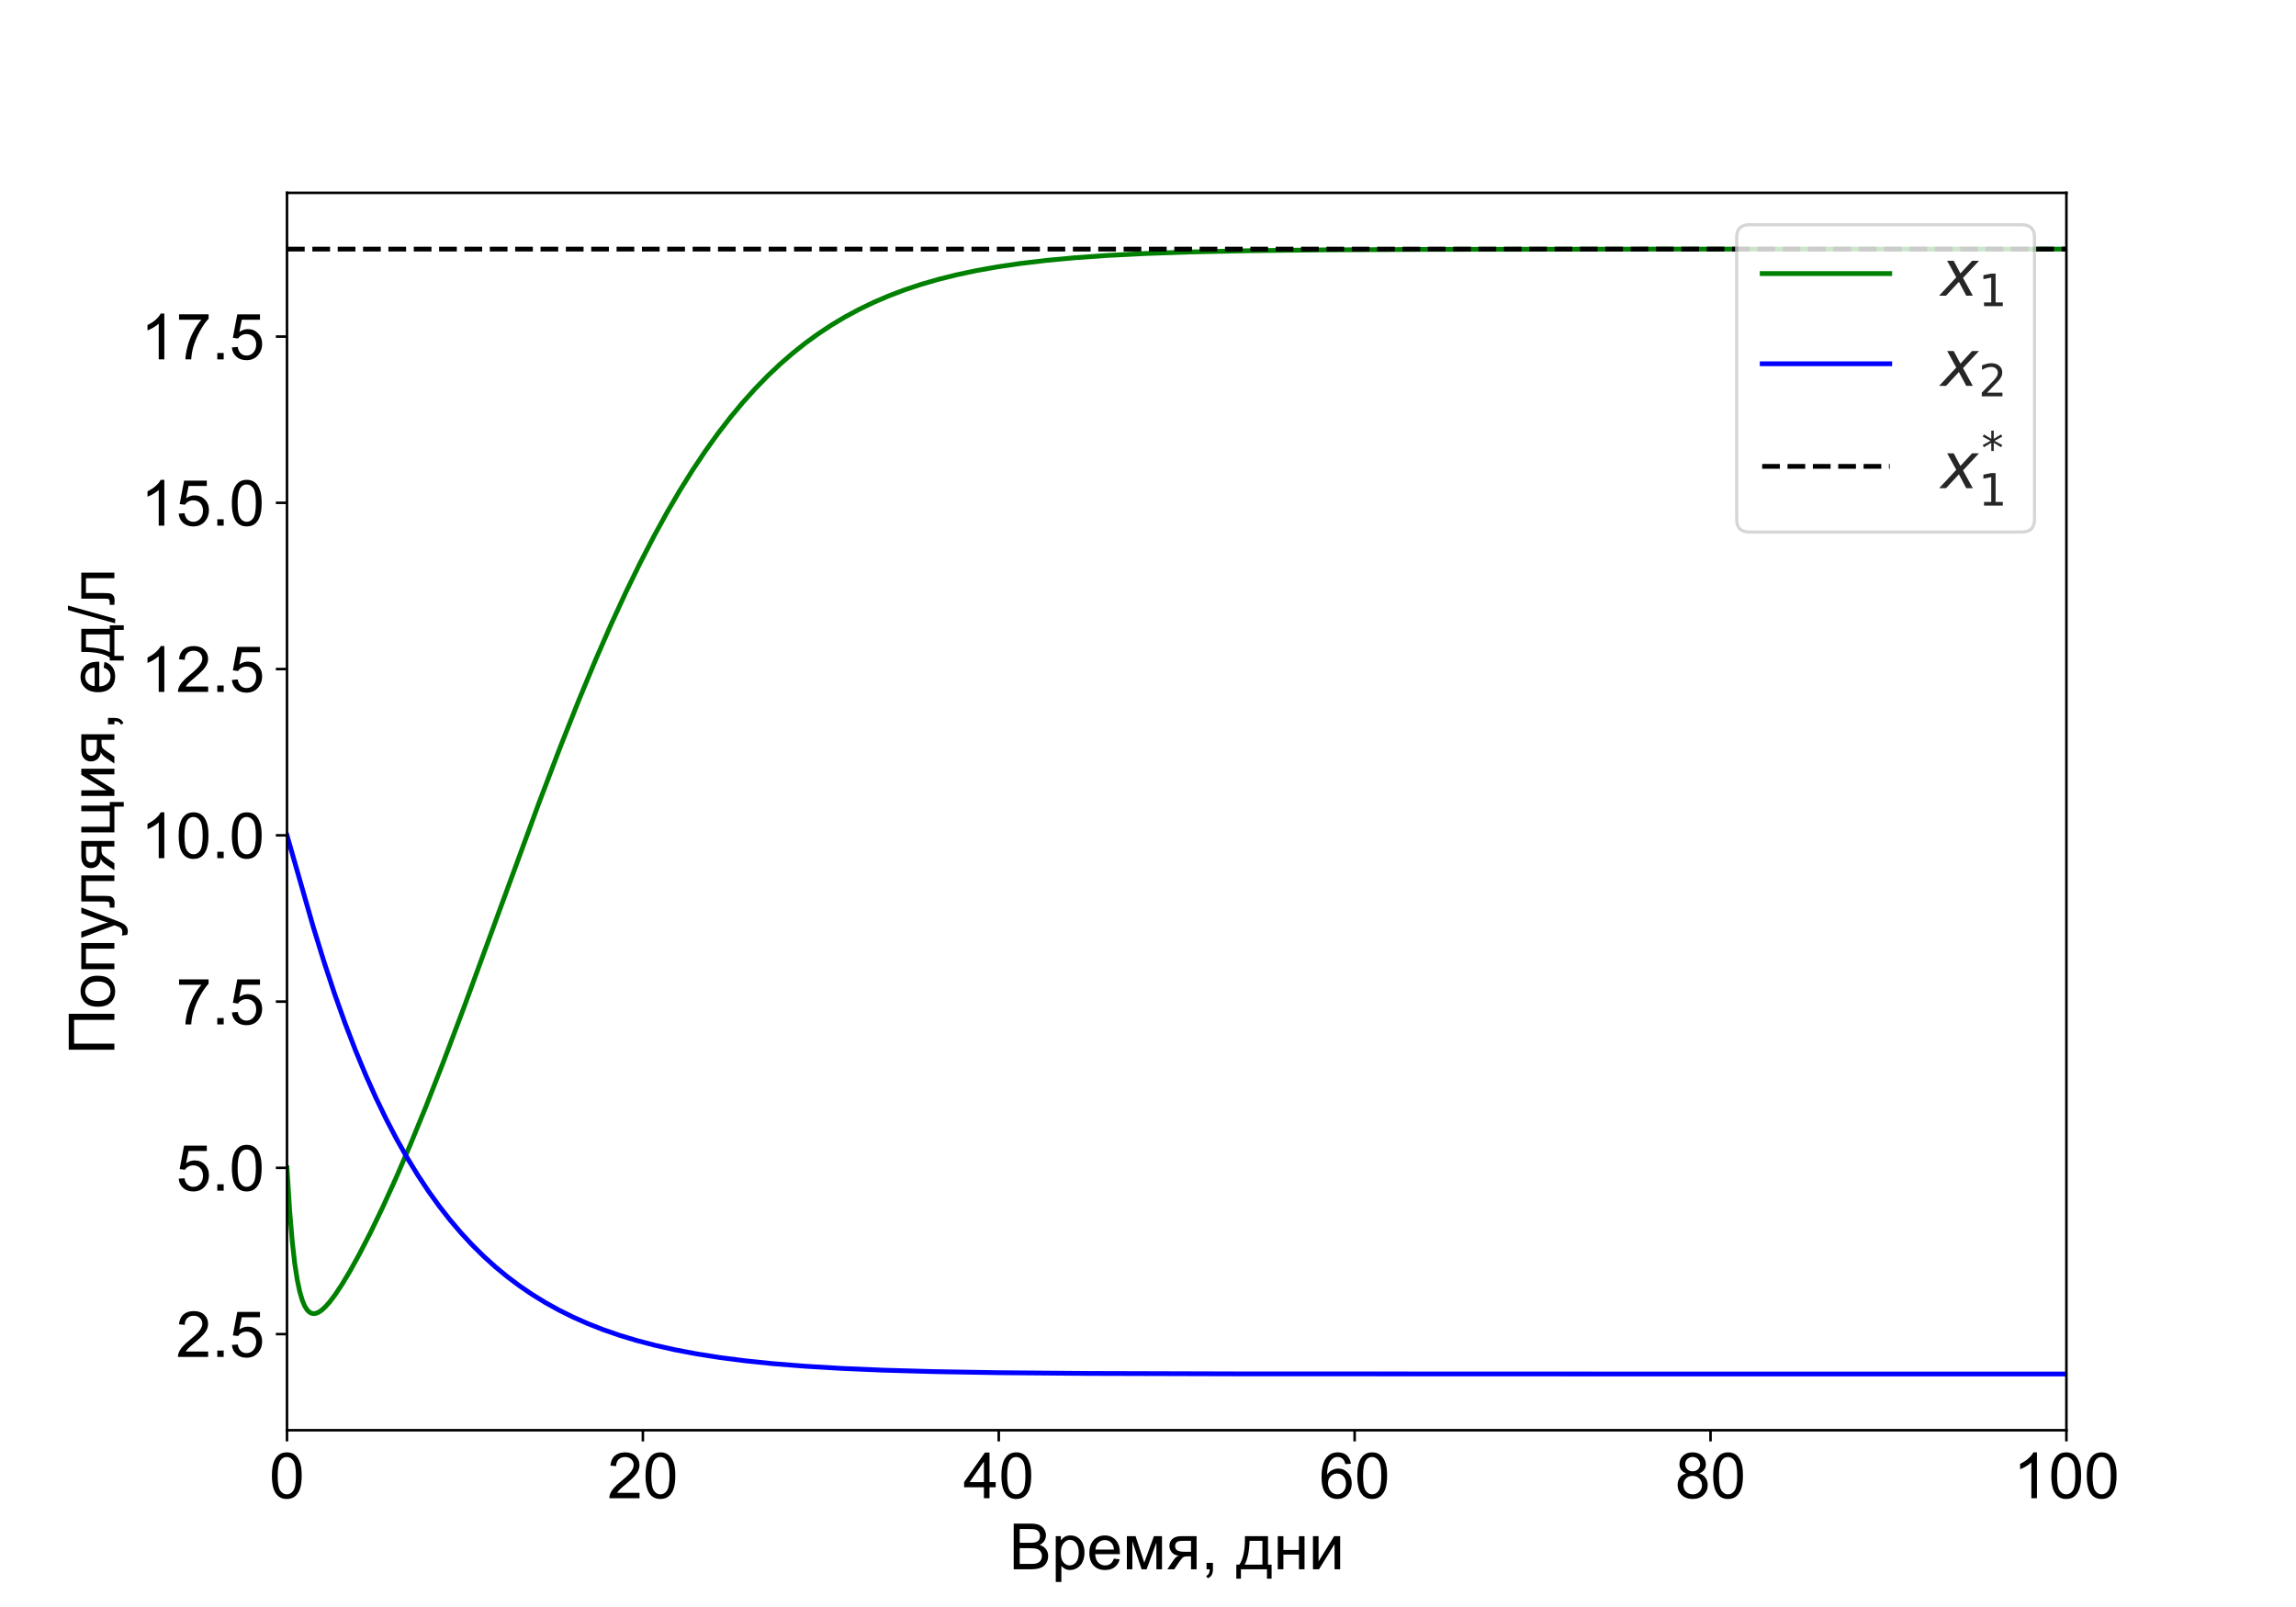
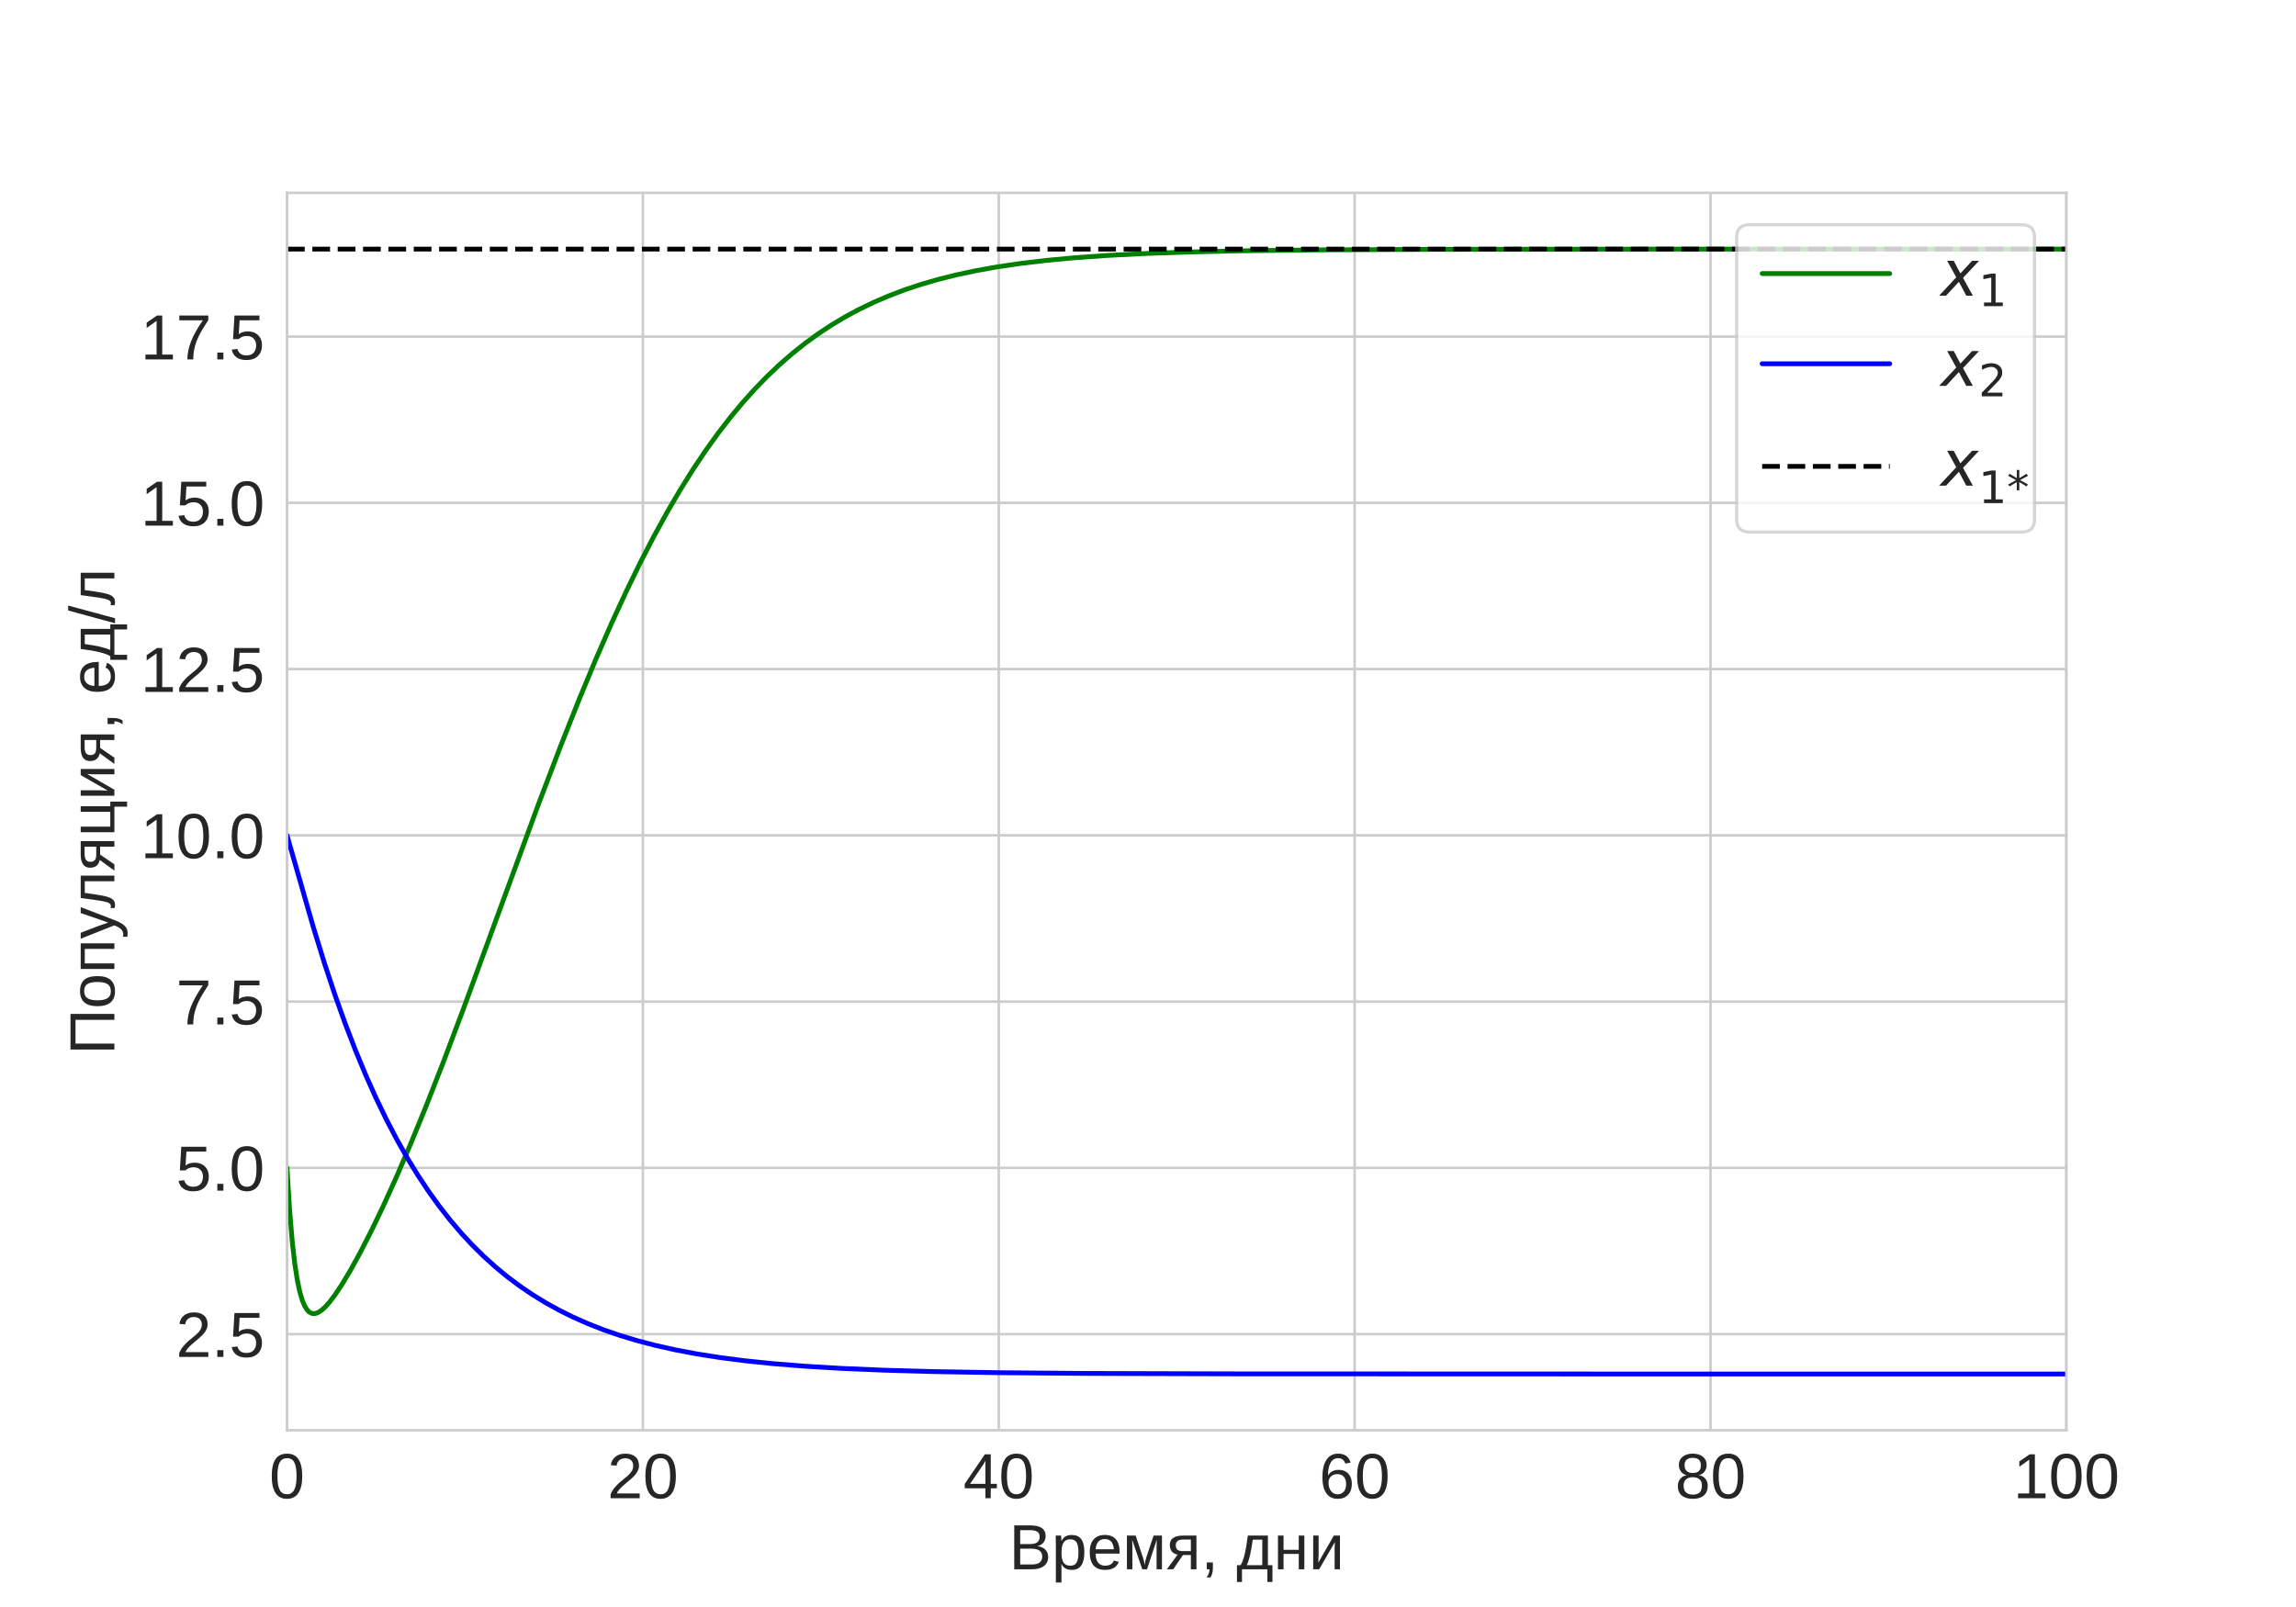
- <svg xmlns="http://www.w3.org/2000/svg" xmlns:xlink="http://www.w3.org/1999/xlink" width="720pt" height="504pt" viewBox="0 0 720 504" version="1.1">
+ <svg xmlns="http://www.w3.org/2000/svg" width="720pt" height="504pt" viewBox="0 0 720 504" version="1.1">
  <defs>
    <style type="text/css">*{stroke-linejoin: round; stroke-linecap: butt}</style>
  </defs>
  <g id="figure_1">
    <g id="patch_1">
      <path d="M 0 504  L 720 504  L 720 0  L 0 0  z " style="fill: #ffffff" />
    </g>
    <g id="axes_1">
      <g id="patch_2">
        <path d="M 90 448.56  L 648 448.56  L 648 60.48  L 90 60.48  z " style="fill: #ffffff" />
      </g>
      <g id="matplotlib.axis_1">
        <g id="xtick_1">
          <g id="line2d_1">
-             <defs>
-               <path id="medd833039c" d="M 0 0  L 0 3.5  " style="stroke: #000000; stroke-width: 0.8" />
-             </defs>
-             <g>
-               <use xlink:href="#medd833039c" x="90" y="448.56" style="stroke: #000000; stroke-width: 0.8" />
-             </g>
+             <path d="M 90 448.56  L 90 60.48  " clip-path="url(#p9c299e327d)" style="fill: none; stroke: #cccccc; stroke-width: 0.8; stroke-linecap: round" />
          </g>
          <g id="text_1">
-             <g transform="translate(84.43906 469.8756) scale(0.2 -0.2)">
-               <defs>
-                 <path id="ArialMT-30" d="M 266 2259  Q 266 3072 433 3567  Q 600 4063 929 4331  Q 1259 4600 1759 4600  Q 2128 4600 2406 4451  Q 2684 4303 2865 4023  Q 3047 3744 3150 3342  Q 3253 2941 3253 2259  Q 3253 1453 3087 958  Q 2922 463 2592 192  Q 2263 -78 1759 -78  Q 1097 -78 719 397  Q 266 969 266 2259  z M 844 2259  Q 844 1131 1108 757  Q 1372 384 1759 384  Q 2147 384 2411 759  Q 2675 1134 2675 2259  Q 2675 3391 2411 3762  Q 2147 4134 1753 4134  Q 1366 4134 1134 3806  Q 844 3388 844 2259  z " transform="scale(0.015625)" />
-               </defs>
-               <use xlink:href="#ArialMT-30" />
-             </g>
+             <text style="fill: #262626; font: 20px 'Arial', 'DejaVu Sans', 'Liberation Sans', 'Bitstream Vera Sans', sans-serif; text-anchor: middle" x="90" y="469.876" transform="rotate(-0 90 469.8756)">0</text>
          </g>
        </g>
        <g id="xtick_2">
          <g id="line2d_2">
-             <g>
-               <use xlink:href="#medd833039c" x="201.6" y="448.56" style="stroke: #000000; stroke-width: 0.8" />
-             </g>
+             <path d="M 201.6 448.56  L 201.6 60.48  " clip-path="url(#p9c299e327d)" style="fill: none; stroke: #cccccc; stroke-width: 0.8; stroke-linecap: round" />
          </g>
          <g id="text_2">
-             <g transform="translate(190.4781 469.8756) scale(0.2 -0.2)">
-               <defs>
-                 <path id="ArialMT-32" d="M 3222 541  L 3222 0  L 194 0  Q 188 203 259 391  Q 375 700 629 1000  Q 884 1300 1366 1694  Q 2113 2306 2375 2664  Q 2638 3022 2638 3341  Q 2638 3675 2398 3904  Q 2159 4134 1775 4134  Q 1369 4134 1125 3890  Q 881 3647 878 3216  L 300 3275  Q 359 3922 746 4261  Q 1134 4600 1788 4600  Q 2447 4600 2831 4234  Q 3216 3869 3216 3328  Q 3216 3053 3103 2787  Q 2991 2522 2730 2228  Q 2469 1934 1863 1422  Q 1356 997 1212 845  Q 1069 694 975 541  L 3222 541  z " transform="scale(0.015625)" />
-               </defs>
-               <use xlink:href="#ArialMT-32" />
-               <use xlink:href="#ArialMT-30" x="55.615" />
-             </g>
+             <text style="fill: #262626; font: 20px 'Arial', 'DejaVu Sans', 'Liberation Sans', 'Bitstream Vera Sans', sans-serif; text-anchor: middle" x="201.6" y="469.876" transform="rotate(-0 201.6 469.8756)">20</text>
          </g>
        </g>
        <g id="xtick_3">
          <g id="line2d_3">
-             <g>
-               <use xlink:href="#medd833039c" x="313.2" y="448.56" style="stroke: #000000; stroke-width: 0.8" />
-             </g>
+             <path d="M 313.2 448.56  L 313.2 60.48  " clip-path="url(#p9c299e327d)" style="fill: none; stroke: #cccccc; stroke-width: 0.8; stroke-linecap: round" />
          </g>
          <g id="text_3">
-             <g transform="translate(302.0781 469.8756) scale(0.2 -0.2)">
-               <defs>
-                 <path id="ArialMT-34" d="M 2069 0  L 2069 1097  L 81 1097  L 81 1613  L 2172 4581  L 2631 4581  L 2631 1613  L 3250 1613  L 3250 1097  L 2631 1097  L 2631 0  L 2069 0  z M 2069 1613  L 2069 3678  L 634 1613  L 2069 1613  z " transform="scale(0.015625)" />
-               </defs>
-               <use xlink:href="#ArialMT-34" />
-               <use xlink:href="#ArialMT-30" x="55.615" />
-             </g>
+             <text style="fill: #262626; font: 20px 'Arial', 'DejaVu Sans', 'Liberation Sans', 'Bitstream Vera Sans', sans-serif; text-anchor: middle" x="313.2" y="469.876" transform="rotate(-0 313.2 469.8756)">40</text>
          </g>
        </g>
        <g id="xtick_4">
          <g id="line2d_4">
-             <g>
-               <use xlink:href="#medd833039c" x="424.8" y="448.56" style="stroke: #000000; stroke-width: 0.8" />
-             </g>
+             <path d="M 424.8 448.56  L 424.8 60.48  " clip-path="url(#p9c299e327d)" style="fill: none; stroke: #cccccc; stroke-width: 0.8; stroke-linecap: round" />
          </g>
          <g id="text_4">
-             <g transform="translate(413.6781 469.8756) scale(0.2 -0.2)">
-               <defs>
-                 <path id="ArialMT-36" d="M 3184 3459  L 2625 3416  Q 2550 3747 2413 3897  Q 2184 4138 1850 4138  Q 1581 4138 1378 3988  Q 1113 3794 959 3422  Q 806 3050 800 2363  Q 1003 2672 1297 2822  Q 1591 2972 1913 2972  Q 2475 2972 2870 2558  Q 3266 2144 3266 1488  Q 3266 1056 3080 686  Q 2894 316 2569 119  Q 2244 -78 1831 -78  Q 1128 -78 684 439  Q 241 956 241 2144  Q 241 3472 731 4075  Q 1159 4600 1884 4600  Q 2425 4600 2770 4297  Q 3116 3994 3184 3459  z M 888 1484  Q 888 1194 1011 928  Q 1134 663 1356 523  Q 1578 384 1822 384  Q 2178 384 2434 671  Q 2691 959 2691 1453  Q 2691 1928 2437 2201  Q 2184 2475 1800 2475  Q 1419 2475 1153 2201  Q 888 1928 888 1484  z " transform="scale(0.015625)" />
-               </defs>
-               <use xlink:href="#ArialMT-36" />
-               <use xlink:href="#ArialMT-30" x="55.615" />
-             </g>
+             <text style="fill: #262626; font: 20px 'Arial', 'DejaVu Sans', 'Liberation Sans', 'Bitstream Vera Sans', sans-serif; text-anchor: middle" x="424.8" y="469.876" transform="rotate(-0 424.8 469.8756)">60</text>
          </g>
        </g>
        <g id="xtick_5">
          <g id="line2d_5">
-             <g>
-               <use xlink:href="#medd833039c" x="536.4" y="448.56" style="stroke: #000000; stroke-width: 0.8" />
-             </g>
+             <path d="M 536.4 448.56  L 536.4 60.48  " clip-path="url(#p9c299e327d)" style="fill: none; stroke: #cccccc; stroke-width: 0.8; stroke-linecap: round" />
          </g>
          <g id="text_5">
-             <g transform="translate(525.2781 469.8756) scale(0.2 -0.2)">
-               <defs>
-                 <path id="ArialMT-38" d="M 1131 2484  Q 781 2613 612 2850  Q 444 3088 444 3419  Q 444 3919 803 4259  Q 1163 4600 1759 4600  Q 2359 4600 2725 4251  Q 3091 3903 3091 3403  Q 3091 3084 2923 2848  Q 2756 2613 2416 2484  Q 2838 2347 3058 2040  Q 3278 1734 3278 1309  Q 3278 722 2862 322  Q 2447 -78 1769 -78  Q 1091 -78 675 323  Q 259 725 259 1325  Q 259 1772 486 2073  Q 713 2375 1131 2484  z M 1019 3438  Q 1019 3113 1228 2906  Q 1438 2700 1772 2700  Q 2097 2700 2305 2904  Q 2513 3109 2513 3406  Q 2513 3716 2298 3927  Q 2084 4138 1766 4138  Q 1444 4138 1231 3931  Q 1019 3725 1019 3438  z M 838 1322  Q 838 1081 952 856  Q 1066 631 1291 507  Q 1516 384 1775 384  Q 2178 384 2440 643  Q 2703 903 2703 1303  Q 2703 1709 2433 1975  Q 2163 2241 1756 2241  Q 1359 2241 1098 1978  Q 838 1716 838 1322  z " transform="scale(0.015625)" />
-               </defs>
-               <use xlink:href="#ArialMT-38" />
-               <use xlink:href="#ArialMT-30" x="55.615" />
-             </g>
+             <text style="fill: #262626; font: 20px 'Arial', 'DejaVu Sans', 'Liberation Sans', 'Bitstream Vera Sans', sans-serif; text-anchor: middle" x="536.4" y="469.876" transform="rotate(-0 536.4 469.8756)">80</text>
          </g>
        </g>
        <g id="xtick_6">
          <g id="line2d_6">
-             <g>
-               <use xlink:href="#medd833039c" x="648" y="448.56" style="stroke: #000000; stroke-width: 0.8" />
-             </g>
+             <path d="M 648 448.56  L 648 60.48  " clip-path="url(#p9c299e327d)" style="fill: none; stroke: #cccccc; stroke-width: 0.8; stroke-linecap: round" />
          </g>
          <g id="text_6">
-             <g transform="translate(631.3172 469.8756) scale(0.2 -0.2)">
-               <defs>
-                 <path id="ArialMT-31" d="M 2384 0  L 1822 0  L 1822 3584  Q 1619 3391 1289 3197  Q 959 3003 697 2906  L 697 3450  Q 1169 3672 1522 3987  Q 1875 4303 2022 4600  L 2384 4600  L 2384 0  z " transform="scale(0.015625)" />
-               </defs>
-               <use xlink:href="#ArialMT-31" />
-               <use xlink:href="#ArialMT-30" x="55.615" />
-               <use xlink:href="#ArialMT-30" x="111.23" />
-             </g>
+             <text style="fill: #262626; font: 20px 'Arial', 'DejaVu Sans', 'Liberation Sans', 'Bitstream Vera Sans', sans-serif; text-anchor: middle" x="648" y="469.876" transform="rotate(-0 648 469.8756)">100</text>
          </g>
        </g>
        <g id="text_7">
-           <g transform="translate(316.4187 492.1662) scale(0.2 -0.2)">
-             <defs>
-               <path id="ArialMT-412" d="M 469 0  L 469 4581  L 2188 4581  Q 2713 4581 3030 4442  Q 3347 4303 3526 4014  Q 3706 3725 3706 3409  Q 3706 3116 3547 2856  Q 3388 2597 3066 2438  Q 3481 2316 3704 2022  Q 3928 1728 3928 1328  Q 3928 1006 3792 729  Q 3656 453 3456 303  Q 3256 153 2954 76  Q 2653 0 2216 0  L 469 0  z M 1075 2656  L 2066 2656  Q 2469 2656 2644 2709  Q 2875 2778 2992 2937  Q 3109 3097 3109 3338  Q 3109 3566 3000 3739  Q 2891 3913 2687 3977  Q 2484 4041 1991 4041  L 1075 4041  L 1075 2656  z M 1075 541  L 2216 541  Q 2509 541 2628 563  Q 2838 600 2978 687  Q 3119 775 3209 942  Q 3300 1109 3300 1328  Q 3300 1584 3169 1773  Q 3038 1963 2805 2039  Q 2572 2116 2134 2116  L 1075 2116  L 1075 541  z " transform="scale(0.015625)" />
-               <path id="ArialMT-440" d="M 422 -1272  L 422 3319  L 934 3319  L 934 2888  Q 1116 3141 1344 3267  Q 1572 3394 1897 3394  Q 2322 3394 2647 3175  Q 2972 2956 3137 2557  Q 3303 2159 3303 1684  Q 3303 1175 3120 767  Q 2938 359 2589 142  Q 2241 -75 1856 -75  Q 1575 -75 1351 44  Q 1128 163 984 344  L 984 -1272  L 422 -1272  z M 931 1641  Q 931 1000 1190 694  Q 1450 388 1819 388  Q 2194 388 2461 705  Q 2728 1022 2728 1688  Q 2728 2322 2467 2637  Q 2206 2953 1844 2953  Q 1484 2953 1207 2617  Q 931 2281 931 1641  z " transform="scale(0.015625)" />
-               <path id="ArialMT-435" d="M 2694 1069  L 3275 997  Q 3138 488 2766 206  Q 2394 -75 1816 -75  Q 1088 -75 661 373  Q 234 822 234 1631  Q 234 2469 665 2931  Q 1097 3394 1784 3394  Q 2450 3394 2872 2941  Q 3294 2488 3294 1666  Q 3294 1616 3291 1516  L 816 1516  Q 847 969 1125 678  Q 1403 388 1819 388  Q 2128 388 2347 550  Q 2566 713 2694 1069  z M 847 1978  L 2700 1978  Q 2663 2397 2488 2606  Q 2219 2931 1791 2931  Q 1403 2931 1139 2672  Q 875 2413 847 1978  z " transform="scale(0.015625)" />
-               <path id="ArialMT-43c" d="M 438 3319  L 1313 3319  L 2184 663  L 3153 3319  L 3963 3319  L 3963 0  L 3400 0  L 3400 2672  L 2419 0  L 1916 0  L 988 2800  L 988 0  L 438 0  L 438 3319  z " transform="scale(0.015625)" />
-               <path id="ArialMT-44f" d="M 3034 3319  L 3034 0  L 2475 0  L 2475 1294  L 2150 1294  Q 1853 1294 1708 1217  Q 1563 1141 1284 725  L 794 0  L 97 0  L 703 894  Q 981 1303 1256 1356  Q 775 1422 542 1703  Q 309 1984 309 2350  Q 309 2781 614 3050  Q 919 3319 1497 3319  L 3034 3319  z M 2475 2853  L 1675 2853  Q 1172 2853 1026 2697  Q 881 2541 881 2331  Q 881 2034 1095 1895  Q 1309 1756 1853 1756  L 2475 1756  L 2475 2853  z " transform="scale(0.015625)" />
-               <path id="ArialMT-2c" d="M 569 0  L 569 641  L 1209 641  L 1209 0  Q 1209 -353 1084 -570  Q 959 -788 688 -906  L 531 -666  Q 709 -588 793 -436  Q 878 -284 888 0  L 569 0  z " transform="scale(0.015625)" />
-               <path id="ArialMT-20" transform="scale(0.015625)" />
-               <path id="ArialMT-434" d="M 866 3319  L 3178 3319  L 3178 463  L 3538 463  L 3538 -941  L 3075 -941  L 3075 0  L 463 0  L 463 -941  L 0 -941  L 0 463  L 297 463  Q 891 1269 866 3319  z M 1334 2853  Q 1272 1238 834 463  L 2619 463  L 2619 2853  L 1334 2853  z " transform="scale(0.015625)" />
-               <path id="ArialMT-43d" d="M 425 3319  L 988 3319  L 988 1938  L 2547 1938  L 2547 3319  L 3109 3319  L 3109 0  L 2547 0  L 2547 1472  L 988 1472  L 988 0  L 425 0  L 425 3319  z " transform="scale(0.015625)" />
-               <path id="ArialMT-438" d="M 422 3319  L 984 3319  L 984 788  L 2544 3319  L 3150 3319  L 3150 0  L 2588 0  L 2588 2516  L 1028 0  L 422 0  L 422 3319  z " transform="scale(0.015625)" />
-             </defs>
-             <use xlink:href="#ArialMT-412" />
-             <use xlink:href="#ArialMT-440" x="66.699" />
-             <use xlink:href="#ArialMT-435" x="122.314" />
-             <use xlink:href="#ArialMT-43c" x="177.93" />
-             <use xlink:href="#ArialMT-44f" x="246.68" />
-             <use xlink:href="#ArialMT-2c" x="300.83" />
-             <use xlink:href="#ArialMT-20" x="328.613" />
-             <use xlink:href="#ArialMT-434" x="356.396" />
-             <use xlink:href="#ArialMT-43d" x="414.746" />
-             <use xlink:href="#ArialMT-438" x="469.971" />
-           </g>
+           <text style="fill: #262626; font: 20px 'Arial', 'DejaVu Sans', 'Liberation Sans', 'Bitstream Vera Sans', sans-serif; text-anchor: middle" x="369" y="492.166" transform="rotate(-0 369 492.1662)">Время, дни</text>
        </g>
      </g>
      <g id="matplotlib.axis_2">
        <g id="ytick_1">
          <g id="line2d_7">
-             <defs>
-               <path id="m679f976a37" d="M 0 0  L -3.5 0  " style="stroke: #000000; stroke-width: 0.8" />
-             </defs>
-             <g>
-               <use xlink:href="#m679f976a37" x="90" y="418.413" style="stroke: #000000; stroke-width: 0.8" />
-             </g>
+             <path d="M 90 418.413  L 648 418.413  " clip-path="url(#p9c299e327d)" style="fill: none; stroke: #cccccc; stroke-width: 0.8; stroke-linecap: round" />
          </g>
          <g id="text_8">
-             <g transform="translate(55.2 425.5708) scale(0.2 -0.2)">
-               <defs>
-                 <path id="ArialMT-2e" d="M 581 0  L 581 641  L 1222 641  L 1222 0  L 581 0  z " transform="scale(0.015625)" />
-                 <path id="ArialMT-35" d="M 266 1200  L 856 1250  Q 922 819 1161 601  Q 1400 384 1738 384  Q 2144 384 2425 690  Q 2706 997 2706 1503  Q 2706 1984 2436 2262  Q 2166 2541 1728 2541  Q 1456 2541 1237 2417  Q 1019 2294 894 2097  L 366 2166  L 809 4519  L 3088 4519  L 3088 3981  L 1259 3981  L 1013 2750  Q 1425 3038 1878 3038  Q 2478 3038 2890 2622  Q 3303 2206 3303 1553  Q 3303 931 2941 478  Q 2500 -78 1738 -78  Q 1113 -78 717 272  Q 322 622 266 1200  z " transform="scale(0.015625)" />
-               </defs>
-               <use xlink:href="#ArialMT-32" />
-               <use xlink:href="#ArialMT-2e" x="55.615" />
-               <use xlink:href="#ArialMT-35" x="83.398" />
-             </g>
+             <text style="fill: #262626; font: 20px 'Arial', 'DejaVu Sans', 'Liberation Sans', 'Bitstream Vera Sans', sans-serif; text-anchor: end" x="83" y="425.571" transform="rotate(-0 83 425.5708)">2.5</text>
          </g>
        </g>
        <g id="ytick_2">
          <g id="line2d_8">
-             <g>
-               <use xlink:href="#m679f976a37" x="90" y="366.27" style="stroke: #000000; stroke-width: 0.8" />
-             </g>
+             <path d="M 90 366.27  L 648 366.27  " clip-path="url(#p9c299e327d)" style="fill: none; stroke: #cccccc; stroke-width: 0.8; stroke-linecap: round" />
          </g>
          <g id="text_9">
-             <g transform="translate(55.2 373.4278) scale(0.2 -0.2)">
-               <use xlink:href="#ArialMT-35" />
-               <use xlink:href="#ArialMT-2e" x="55.615" />
-               <use xlink:href="#ArialMT-30" x="83.398" />
-             </g>
+             <text style="fill: #262626; font: 20px 'Arial', 'DejaVu Sans', 'Liberation Sans', 'Bitstream Vera Sans', sans-serif; text-anchor: end" x="83" y="373.428" transform="rotate(-0 83 373.4278)">5.0</text>
          </g>
        </g>
        <g id="ytick_3">
          <g id="line2d_9">
-             <g>
-               <use xlink:href="#m679f976a37" x="90" y="314.127" style="stroke: #000000; stroke-width: 0.8" />
-             </g>
+             <path d="M 90 314.127  L 648 314.127  " clip-path="url(#p9c299e327d)" style="fill: none; stroke: #cccccc; stroke-width: 0.8; stroke-linecap: round" />
          </g>
          <g id="text_10">
-             <g transform="translate(55.2 321.2849) scale(0.2 -0.2)">
-               <defs>
-                 <path id="ArialMT-37" d="M 303 3981  L 303 4522  L 3269 4522  L 3269 4084  Q 2831 3619 2401 2847  Q 1972 2075 1738 1259  Q 1569 684 1522 0  L 944 0  Q 953 541 1156 1306  Q 1359 2072 1739 2783  Q 2119 3494 2547 3981  L 303 3981  z " transform="scale(0.015625)" />
-               </defs>
-               <use xlink:href="#ArialMT-37" />
-               <use xlink:href="#ArialMT-2e" x="55.615" />
-               <use xlink:href="#ArialMT-35" x="83.398" />
-             </g>
+             <text style="fill: #262626; font: 20px 'Arial', 'DejaVu Sans', 'Liberation Sans', 'Bitstream Vera Sans', sans-serif; text-anchor: end" x="83" y="321.285" transform="rotate(-0 83 321.2849)">7.5</text>
          </g>
        </g>
        <g id="ytick_4">
          <g id="line2d_10">
-             <g>
-               <use xlink:href="#m679f976a37" x="90" y="261.984" style="stroke: #000000; stroke-width: 0.8" />
-             </g>
+             <path d="M 90 261.984  L 648 261.984  " clip-path="url(#p9c299e327d)" style="fill: none; stroke: #cccccc; stroke-width: 0.8; stroke-linecap: round" />
          </g>
          <g id="text_11">
-             <g transform="translate(44.07812 269.1419) scale(0.2 -0.2)">
-               <use xlink:href="#ArialMT-31" />
-               <use xlink:href="#ArialMT-30" x="55.615" />
-               <use xlink:href="#ArialMT-2e" x="111.23" />
-               <use xlink:href="#ArialMT-30" x="139.014" />
-             </g>
+             <text style="fill: #262626; font: 20px 'Arial', 'DejaVu Sans', 'Liberation Sans', 'Bitstream Vera Sans', sans-serif; text-anchor: end" x="83" y="269.142" transform="rotate(-0 83 269.1419)">10.0</text>
          </g>
        </g>
        <g id="ytick_5">
          <g id="line2d_11">
-             <g>
-               <use xlink:href="#m679f976a37" x="90" y="209.841" style="stroke: #000000; stroke-width: 0.8" />
-             </g>
+             <path d="M 90 209.841  L 648 209.841  " clip-path="url(#p9c299e327d)" style="fill: none; stroke: #cccccc; stroke-width: 0.8; stroke-linecap: round" />
          </g>
          <g id="text_12">
-             <g transform="translate(44.07812 216.999) scale(0.2 -0.2)">
-               <use xlink:href="#ArialMT-31" />
-               <use xlink:href="#ArialMT-32" x="55.615" />
-               <use xlink:href="#ArialMT-2e" x="111.23" />
-               <use xlink:href="#ArialMT-35" x="139.014" />
-             </g>
+             <text style="fill: #262626; font: 20px 'Arial', 'DejaVu Sans', 'Liberation Sans', 'Bitstream Vera Sans', sans-serif; text-anchor: end" x="83" y="216.999" transform="rotate(-0 83 216.999)">12.5</text>
          </g>
        </g>
        <g id="ytick_6">
          <g id="line2d_12">
-             <g>
-               <use xlink:href="#m679f976a37" x="90" y="157.698" style="stroke: #000000; stroke-width: 0.8" />
-             </g>
+             <path d="M 90 157.698  L 648 157.698  " clip-path="url(#p9c299e327d)" style="fill: none; stroke: #cccccc; stroke-width: 0.8; stroke-linecap: round" />
          </g>
          <g id="text_13">
-             <g transform="translate(44.07812 164.856) scale(0.2 -0.2)">
-               <use xlink:href="#ArialMT-31" />
-               <use xlink:href="#ArialMT-35" x="55.615" />
-               <use xlink:href="#ArialMT-2e" x="111.23" />
-               <use xlink:href="#ArialMT-30" x="139.014" />
-             </g>
+             <text style="fill: #262626; font: 20px 'Arial', 'DejaVu Sans', 'Liberation Sans', 'Bitstream Vera Sans', sans-serif; text-anchor: end" x="83" y="164.856" transform="rotate(-0 83 164.856)">15.0</text>
          </g>
        </g>
        <g id="ytick_7">
          <g id="line2d_13">
-             <g>
-               <use xlink:href="#m679f976a37" x="90" y="105.555" style="stroke: #000000; stroke-width: 0.8" />
-             </g>
+             <path d="M 90 105.555  L 648 105.555  " clip-path="url(#p9c299e327d)" style="fill: none; stroke: #cccccc; stroke-width: 0.8; stroke-linecap: round" />
          </g>
          <g id="text_14">
-             <g transform="translate(44.07812 112.713) scale(0.2 -0.2)">
-               <use xlink:href="#ArialMT-31" />
-               <use xlink:href="#ArialMT-37" x="55.615" />
-               <use xlink:href="#ArialMT-2e" x="111.23" />
-               <use xlink:href="#ArialMT-35" x="139.014" />
-             </g>
+             <text style="fill: #262626; font: 20px 'Arial', 'DejaVu Sans', 'Liberation Sans', 'Bitstream Vera Sans', sans-serif; text-anchor: end" x="83" y="112.713" transform="rotate(-0 83 112.713)">17.5</text>
          </g>
        </g>
        <g id="text_15">
-           <g transform="translate(35.86875 330.7778) rotate(-90) scale(0.2 -0.2)">
-             <defs>
-               <path id="ArialMT-41f" d="M 500 4581  L 4103 4581  L 4103 0  L 3494 0  L 3494 4041  L 1106 4041  L 1106 0  L 500 0  L 500 4581  z " transform="scale(0.015625)" />
-               <path id="ArialMT-43e" d="M 213 1659  Q 213 2581 725 3025  Q 1153 3394 1769 3394  Q 2453 3394 2887 2945  Q 3322 2497 3322 1706  Q 3322 1066 3130 698  Q 2938 331 2570 128  Q 2203 -75 1769 -75  Q 1072 -75 642 372  Q 213 819 213 1659  z M 791 1659  Q 791 1022 1069 705  Q 1347 388 1769 388  Q 2188 388 2466 706  Q 2744 1025 2744 1678  Q 2744 2294 2464 2611  Q 2184 2928 1769 2928  Q 1347 2928 1069 2612  Q 791 2297 791 1659  z " transform="scale(0.015625)" />
-               <path id="ArialMT-43f" d="M 425 3319  L 3044 3319  L 3044 0  L 2481 0  L 2481 2853  L 988 2853  L 988 0  L 425 0  L 425 3319  z " transform="scale(0.015625)" />
-               <path id="ArialMT-443" d="M 397 -1278  L 334 -750  Q 519 -800 656 -800  Q 844 -800 956 -737  Q 1069 -675 1141 -563  Q 1194 -478 1313 -144  Q 1328 -97 1363 -6  L 103 3319  L 709 3319  L 1400 1397  Q 1534 1031 1641 628  Q 1738 1016 1872 1384  L 2581 3319  L 3144 3319  L 1881 -56  Q 1678 -603 1566 -809  Q 1416 -1088 1222 -1217  Q 1028 -1347 759 -1347  Q 597 -1347 397 -1278  z " transform="scale(0.015625)" />
-               <path id="ArialMT-43b" d="M 697 3319  L 3309 3319  L 3309 0  L 2750 0  L 2750 2853  L 1259 2853  L 1259 1200  Q 1259 622 1221 437  Q 1184 253 1015 115  Q 847 -22 528 -22  Q 331 -22 75 3  L 75 472  L 322 472  Q 497 472 572 508  Q 647 544 672 622  Q 697 700 697 1131  L 697 3319  z " transform="scale(0.015625)" />
-               <path id="ArialMT-446" d="M 431 3319  L 994 3319  L 994 463  L 2550 463  L 2550 3319  L 3113 3319  L 3113 463  L 3475 463  L 3475 -941  L 3013 -941  L 3013 0  L 431 0  L 431 3319  z " transform="scale(0.015625)" />
-               <path id="ArialMT-2f" d="M 0 -78  L 1328 4659  L 1778 4659  L 453 -78  L 0 -78  z " transform="scale(0.015625)" />
-             </defs>
-             <use xlink:href="#ArialMT-41f" />
-             <use xlink:href="#ArialMT-43e" x="71.875" />
-             <use xlink:href="#ArialMT-43f" x="127.49" />
-             <use xlink:href="#ArialMT-443" x="181.641" />
-             <use xlink:href="#ArialMT-43b" x="229.391" />
-             <use xlink:href="#ArialMT-44f" x="287.74" />
-             <use xlink:href="#ArialMT-446" x="341.891" />
-             <use xlink:href="#ArialMT-438" x="399.166" />
-             <use xlink:href="#ArialMT-44f" x="455.025" />
-             <use xlink:href="#ArialMT-2c" x="509.176" />
-             <use xlink:href="#ArialMT-20" x="536.959" />
-             <use xlink:href="#ArialMT-435" x="564.742" />
-             <use xlink:href="#ArialMT-434" x="618.107" />
-             <use xlink:href="#ArialMT-2f" x="676.457" />
-             <use xlink:href="#ArialMT-43b" x="704.24" />
-           </g>
+           <text style="fill: #262626; font: 20px 'Arial', 'DejaVu Sans', 'Liberation Sans', 'Bitstream Vera Sans', sans-serif; text-anchor: middle" x="35.869" y="254.52" transform="rotate(-90 35.86875 254.52)">Популяция, ед/л</text>
        </g>
      </g>
      <g id="line2d_14">
-         <path d="M 90 366.27  L 90.837 379.757  L 91.674 389.643  L 92.455 396.446  L 93.236 401.483  L 94.018 405.169  L 94.799 407.817  L 95.524 409.552  L 96.25 410.737  L 96.919 411.441  L 97.589 411.841  L 98.258 411.992  L 98.984 411.925  L 99.821 411.605  L 100.769 410.991  L 101.941 409.945  L 103.336 408.385  L 105.066 406.101  L 107.186 402.916  L 109.753 398.647  L 112.822 393.093  L 116.282 386.36  L 120.076 378.483  L 124.205 369.389  L 128.669 359.009  L 133.524 347.149  L 138.992 333.186  L 145.465 316.021  L 154.616 291.056  L 168.957 251.956  L 175.765 234.084  L 181.568 219.461  L 186.813 206.837  L 191.668 195.721  L 196.299 185.664  L 200.707 176.613  L 205.004 168.294  L 209.189 160.675  L 213.262 153.717  L 217.28 147.293  L 221.242 141.375  L 225.148 135.938  L 229.054 130.881  L 232.904 126.255  L 236.754 121.971  L 240.66 117.957  L 244.566 114.26  L 248.528 110.817  L 252.545 107.621  L 256.619 104.664  L 260.748 101.939  L 264.989 99.405  L 269.397 97.031  L 273.917 94.849  L 278.604 92.833  L 283.514 90.963  L 288.648 89.246  L 294.116 87.654  L 299.92 86.201  L 306.113 84.881  L 312.809 83.686  L 320.063 82.619  L 328.099 81.667  L 337.027 80.836  L 347.182 80.119  L 358.956 79.517  L 373.073 79.024  L 390.706 78.642  L 414.254 78.369  L 449.798 78.2  L 521.111 78.128  L 647.944 78.12  L 647.944 78.12  " clip-path="url(#p3998840672)" style="fill: none; stroke: #008000; stroke-width: 1.5; stroke-linecap: square" />
+         <path d="M 90 366.27  L 90.837 379.757  L 91.674 389.643  L 92.455 396.446  L 93.236 401.483  L 94.018 405.169  L 94.799 407.817  L 95.524 409.552  L 96.25 410.737  L 96.919 411.441  L 97.589 411.841  L 98.258 411.992  L 98.984 411.925  L 99.821 411.605  L 100.769 410.991  L 101.941 409.945  L 103.336 408.385  L 105.066 406.101  L 107.186 402.916  L 109.753 398.647  L 112.822 393.093  L 116.282 386.36  L 120.076 378.483  L 124.205 369.389  L 128.669 359.009  L 133.524 347.149  L 138.992 333.186  L 145.465 316.021  L 154.616 291.056  L 168.957 251.956  L 175.765 234.084  L 181.568 219.461  L 186.813 206.837  L 191.668 195.721  L 196.299 185.664  L 200.707 176.613  L 205.004 168.294  L 209.189 160.675  L 213.262 153.717  L 217.28 147.293  L 221.242 141.375  L 225.148 135.938  L 229.054 130.881  L 232.904 126.255  L 236.754 121.971  L 240.66 117.957  L 244.566 114.26  L 248.528 110.817  L 252.545 107.621  L 256.619 104.664  L 260.748 101.939  L 264.989 99.405  L 269.397 97.031  L 273.917 94.849  L 278.604 92.833  L 283.514 90.963  L 288.648 89.246  L 294.116 87.654  L 299.92 86.201  L 306.113 84.881  L 312.809 83.686  L 320.063 82.619  L 328.099 81.667  L 337.027 80.836  L 347.182 80.119  L 358.956 79.517  L 373.073 79.024  L 390.706 78.642  L 414.254 78.369  L 449.798 78.2  L 521.111 78.128  L 647.944 78.12  L 647.944 78.12  " clip-path="url(#p9c299e327d)" style="fill: none; stroke: #008000; stroke-width: 1.5; stroke-linecap: round" />
      </g>
      <g id="line2d_15">
-         <path d="M 90 261.984  L 92.79 271.727  L 98.258 290.8  L 101.718 302.015  L 105.01 311.949  L 108.247 321.021  L 111.483 329.438  L 114.719 337.239  L 117.956 344.466  L 121.192 351.156  L 124.429 357.347  L 127.721 363.17  L 131.013 368.547  L 134.361 373.593  L 137.709 378.243  L 141.113 382.597  L 144.572 386.665  L 148.088 390.46  L 151.659 393.991  L 155.342 397.321  L 159.08 400.403  L 162.931 403.291  L 166.892 405.987  L 171.022 408.527  L 175.262 410.874  L 179.726 413.089  L 184.358 415.137  L 189.212 417.04  L 194.346 418.812  L 199.759 420.445  L 205.562 421.961  L 211.756 423.346  L 218.452 424.612  L 225.706 425.755  L 233.685 426.782  L 242.501 427.69  L 252.434 428.483  L 263.761 429.16  L 277.042 429.725  L 293.112 430.177  L 313.535 430.518  L 341.714 430.75  L 387.526 430.88  L 505.264 430.919  L 647.944 430.92  L 647.944 430.92  " clip-path="url(#p3998840672)" style="fill: none; stroke: #0000ff; stroke-width: 1.5; stroke-linecap: square" />
+         <path d="M 90 261.984  L 92.79 271.727  L 98.258 290.8  L 101.718 302.015  L 105.01 311.949  L 108.247 321.021  L 111.483 329.438  L 114.719 337.239  L 117.956 344.466  L 121.192 351.156  L 124.429 357.347  L 127.721 363.17  L 131.013 368.547  L 134.361 373.593  L 137.709 378.243  L 141.113 382.597  L 144.572 386.665  L 148.088 390.46  L 151.659 393.991  L 155.342 397.321  L 159.08 400.403  L 162.931 403.291  L 166.892 405.987  L 171.022 408.527  L 175.262 410.874  L 179.726 413.089  L 184.358 415.137  L 189.212 417.04  L 194.346 418.812  L 199.759 420.445  L 205.562 421.961  L 211.756 423.346  L 218.452 424.612  L 225.706 425.755  L 233.685 426.782  L 242.501 427.69  L 252.434 428.483  L 263.761 429.16  L 277.042 429.725  L 293.112 430.177  L 313.535 430.518  L 341.714 430.75  L 387.526 430.88  L 505.264 430.919  L 647.944 430.92  L 647.944 430.92  " clip-path="url(#p9c299e327d)" style="fill: none; stroke: #0000ff; stroke-width: 1.5; stroke-linecap: round" />
      </g>
      <g id="line2d_16">
-         <path d="M 90 78.12  L 647.944 78.12  L 647.944 78.12  " clip-path="url(#p3998840672)" style="fill: none; stroke-dasharray: 5.55,2.4; stroke-dashoffset: 0; stroke: #000000; stroke-width: 1.5" />
+         <path d="M 90 78.12  L 647.944 78.12  L 647.944 78.12  " clip-path="url(#p9c299e327d)" style="fill: none; stroke-dasharray: 5.55,2.4; stroke-dashoffset: 0; stroke: #000000; stroke-width: 1.5" />
      </g>
      <g id="patch_3">
-         <path d="M 90 448.56  L 90 60.48  " style="fill: none; stroke: #000000; stroke-width: 0.8; stroke-linejoin: miter; stroke-linecap: square" />
+         <path d="M 90 448.56  L 90 60.48  " style="fill: none; stroke: #cccccc; stroke-width: 0.8; stroke-linejoin: miter; stroke-linecap: square" />
      </g>
      <g id="patch_4">
-         <path d="M 648 448.56  L 648 60.48  " style="fill: none; stroke: #000000; stroke-width: 0.8; stroke-linejoin: miter; stroke-linecap: square" />
+         <path d="M 648 448.56  L 648 60.48  " style="fill: none; stroke: #cccccc; stroke-width: 0.8; stroke-linejoin: miter; stroke-linecap: square" />
      </g>
      <g id="patch_5">
-         <path d="M 90 448.56  L 648 448.56  " style="fill: none; stroke: #000000; stroke-width: 0.8; stroke-linejoin: miter; stroke-linecap: square" />
+         <path d="M 90 448.56  L 648 448.56  " style="fill: none; stroke: #cccccc; stroke-width: 0.8; stroke-linejoin: miter; stroke-linecap: square" />
      </g>
      <g id="patch_6">
-         <path d="M 90 60.48  L 648 60.48  " style="fill: none; stroke: #000000; stroke-width: 0.8; stroke-linejoin: miter; stroke-linecap: square" />
+         <path d="M 90 60.48  L 648 60.48  " style="fill: none; stroke: #cccccc; stroke-width: 0.8; stroke-linejoin: miter; stroke-linecap: square" />
      </g>
      <g id="legend_1">
        <g id="patch_7">
          <path d="M 548.6 166.861  L 634 166.861  Q 638 166.861 638 162.861  L 638 74.48  Q 638 70.48 634 70.48  L 548.6 70.48  Q 544.6 70.48 544.6 74.48  L 544.6 162.861  Q 544.6 166.861 548.6 166.861  z " style="fill: #ffffff; opacity: 0.8; stroke: #cccccc; stroke-linejoin: miter" />
        </g>
        <g id="line2d_17">
-           <path d="M 552.6 85.796  L 572.6 85.796  L 592.6 85.796  " style="fill: none; stroke: #008000; stroke-width: 1.5; stroke-linecap: square" />
+           <path d="M 552.6 85.796  L 572.6 85.796  L 592.6 85.796  " style="fill: none; stroke: #008000; stroke-width: 1.5; stroke-linecap: round" />
        </g>
        <g id="text_16">
-           <g style="fill: #262626" transform="translate(608.6 92.79563) scale(0.2 -0.2)">
-             <defs>
-               <path id="DejaVuSans-Oblique-78" d="M 3841 3500  L 2234 1784  L 3219 0  L 2559 0  L 1819 1388  L 531 0  L -166 0  L 1556 1844  L 641 3500  L 1300 3500  L 1972 2234  L 3144 3500  L 3841 3500  z " transform="scale(0.015625)" />
-               <path id="DejaVuSans-31" d="M 794 531  L 1825 531  L 1825 4091  L 703 3866  L 703 4441  L 1819 4666  L 2450 4666  L 2450 531  L 3481 531  L 3481 0  L 794 0  L 794 531  z " transform="scale(0.015625)" />
-             </defs>
-             <use xlink:href="#DejaVuSans-Oblique-78" transform="translate(0 0.3125)" />
-             <use xlink:href="#DejaVuSans-31" transform="translate(59.17969 -16.09375) scale(0.7)" />
+           <g style="fill: #262626" transform="translate(608.6 92.79563)">
+             <text>
+               <tspan style="font: oblique 20px 'DejaVu Sans'" x="0" y="-0.062">x</tspan>
+               <tspan style="font: 14px 'DejaVu Sans'" x="11.836" y="3.219">1</tspan>
+             </text>
          </g>
        </g>
        <g id="line2d_18">
-           <path d="M 552.6 114.086  L 572.6 114.086  L 592.6 114.086  " style="fill: none; stroke: #0000ff; stroke-width: 1.5; stroke-linecap: square" />
+           <path d="M 552.6 114.086  L 572.6 114.086  L 592.6 114.086  " style="fill: none; stroke: #0000ff; stroke-width: 1.5; stroke-linecap: round" />
        </g>
        <g id="text_17">
-           <g style="fill: #262626" transform="translate(608.6 121.0863) scale(0.2 -0.2)">
-             <defs>
-               <path id="DejaVuSans-32" d="M 1228 531  L 3431 531  L 3431 0  L 469 0  L 469 531  Q 828 903 1448 1529  Q 2069 2156 2228 2338  Q 2531 2678 2651 2914  Q 2772 3150 2772 3378  Q 2772 3750 2511 3984  Q 2250 4219 1831 4219  Q 1534 4219 1204 4116  Q 875 4013 500 3803  L 500 4441  Q 881 4594 1212 4672  Q 1544 4750 1819 4750  Q 2544 4750 2975 4387  Q 3406 4025 3406 3419  Q 3406 3131 3298 2873  Q 3191 2616 2906 2266  Q 2828 2175 2409 1742  Q 1991 1309 1228 531  z " transform="scale(0.015625)" />
-             </defs>
-             <use xlink:href="#DejaVuSans-Oblique-78" transform="translate(0 0.3125)" />
-             <use xlink:href="#DejaVuSans-32" transform="translate(59.17969 -16.09375) scale(0.7)" />
+           <g style="fill: #262626" transform="translate(608.6 121.0863)">
+             <text>
+               <tspan style="font: oblique 20px 'DejaVu Sans'" x="0" y="-0.062">x</tspan>
+               <tspan style="font: 14px 'DejaVu Sans'" x="11.836" y="3.219">2</tspan>
+             </text>
          </g>
        </g>
        <g id="line2d_19">
          <path d="M 552.6 146.261  L 572.6 146.261  L 592.6 146.261  " style="fill: none; stroke-dasharray: 5.55,2.4; stroke-dashoffset: 0; stroke: #000000; stroke-width: 1.5" />
        </g>
        <g id="text_18">
-           <g style="fill: #262626" transform="translate(608.6 153.2612) scale(0.2 -0.2)">
-             <defs>
-               <path id="DejaVuSans-2a" d="M 3009 3897  L 1888 3291  L 3009 2681  L 2828 2375  L 1778 3009  L 1778 1831  L 1422 1831  L 1422 3009  L 372 2375  L 191 2681  L 1313 3291  L 191 3897  L 372 4206  L 1422 3572  L 1422 4750  L 1778 4750  L 1778 3572  L 2828 4206  L 3009 3897  z " transform="scale(0.015625)" />
-             </defs>
-             <use xlink:href="#DejaVuSans-Oblique-78" transform="translate(0 0.765625)" />
-             <use xlink:href="#DejaVuSans-2a" transform="translate(63.64583 39.04688) scale(0.7)" />
-             <use xlink:href="#DejaVuSans-31" transform="translate(59.17969 -26.57812) scale(0.7)" />
+           <g style="fill: #262626" transform="translate(608.6 153.2612)">
+             <text>
+               <tspan style="font: oblique 20px 'DejaVu Sans'" x="0" y="-0.953">x</tspan>
+               <tspan style="font: 14px 'DejaVu Sans'" x="11.836 12.729" y="4.516 -8.609">1*</tspan>
+             </text>
          </g>
        </g>
      </g>
    </g>
  </g>
  <defs>
-     <clipPath id="p3998840672">
+     <clipPath id="p9c299e327d">
      <rect x="90" y="60.48" width="558" height="388.08" />
    </clipPath>
  </defs>
</svg>
